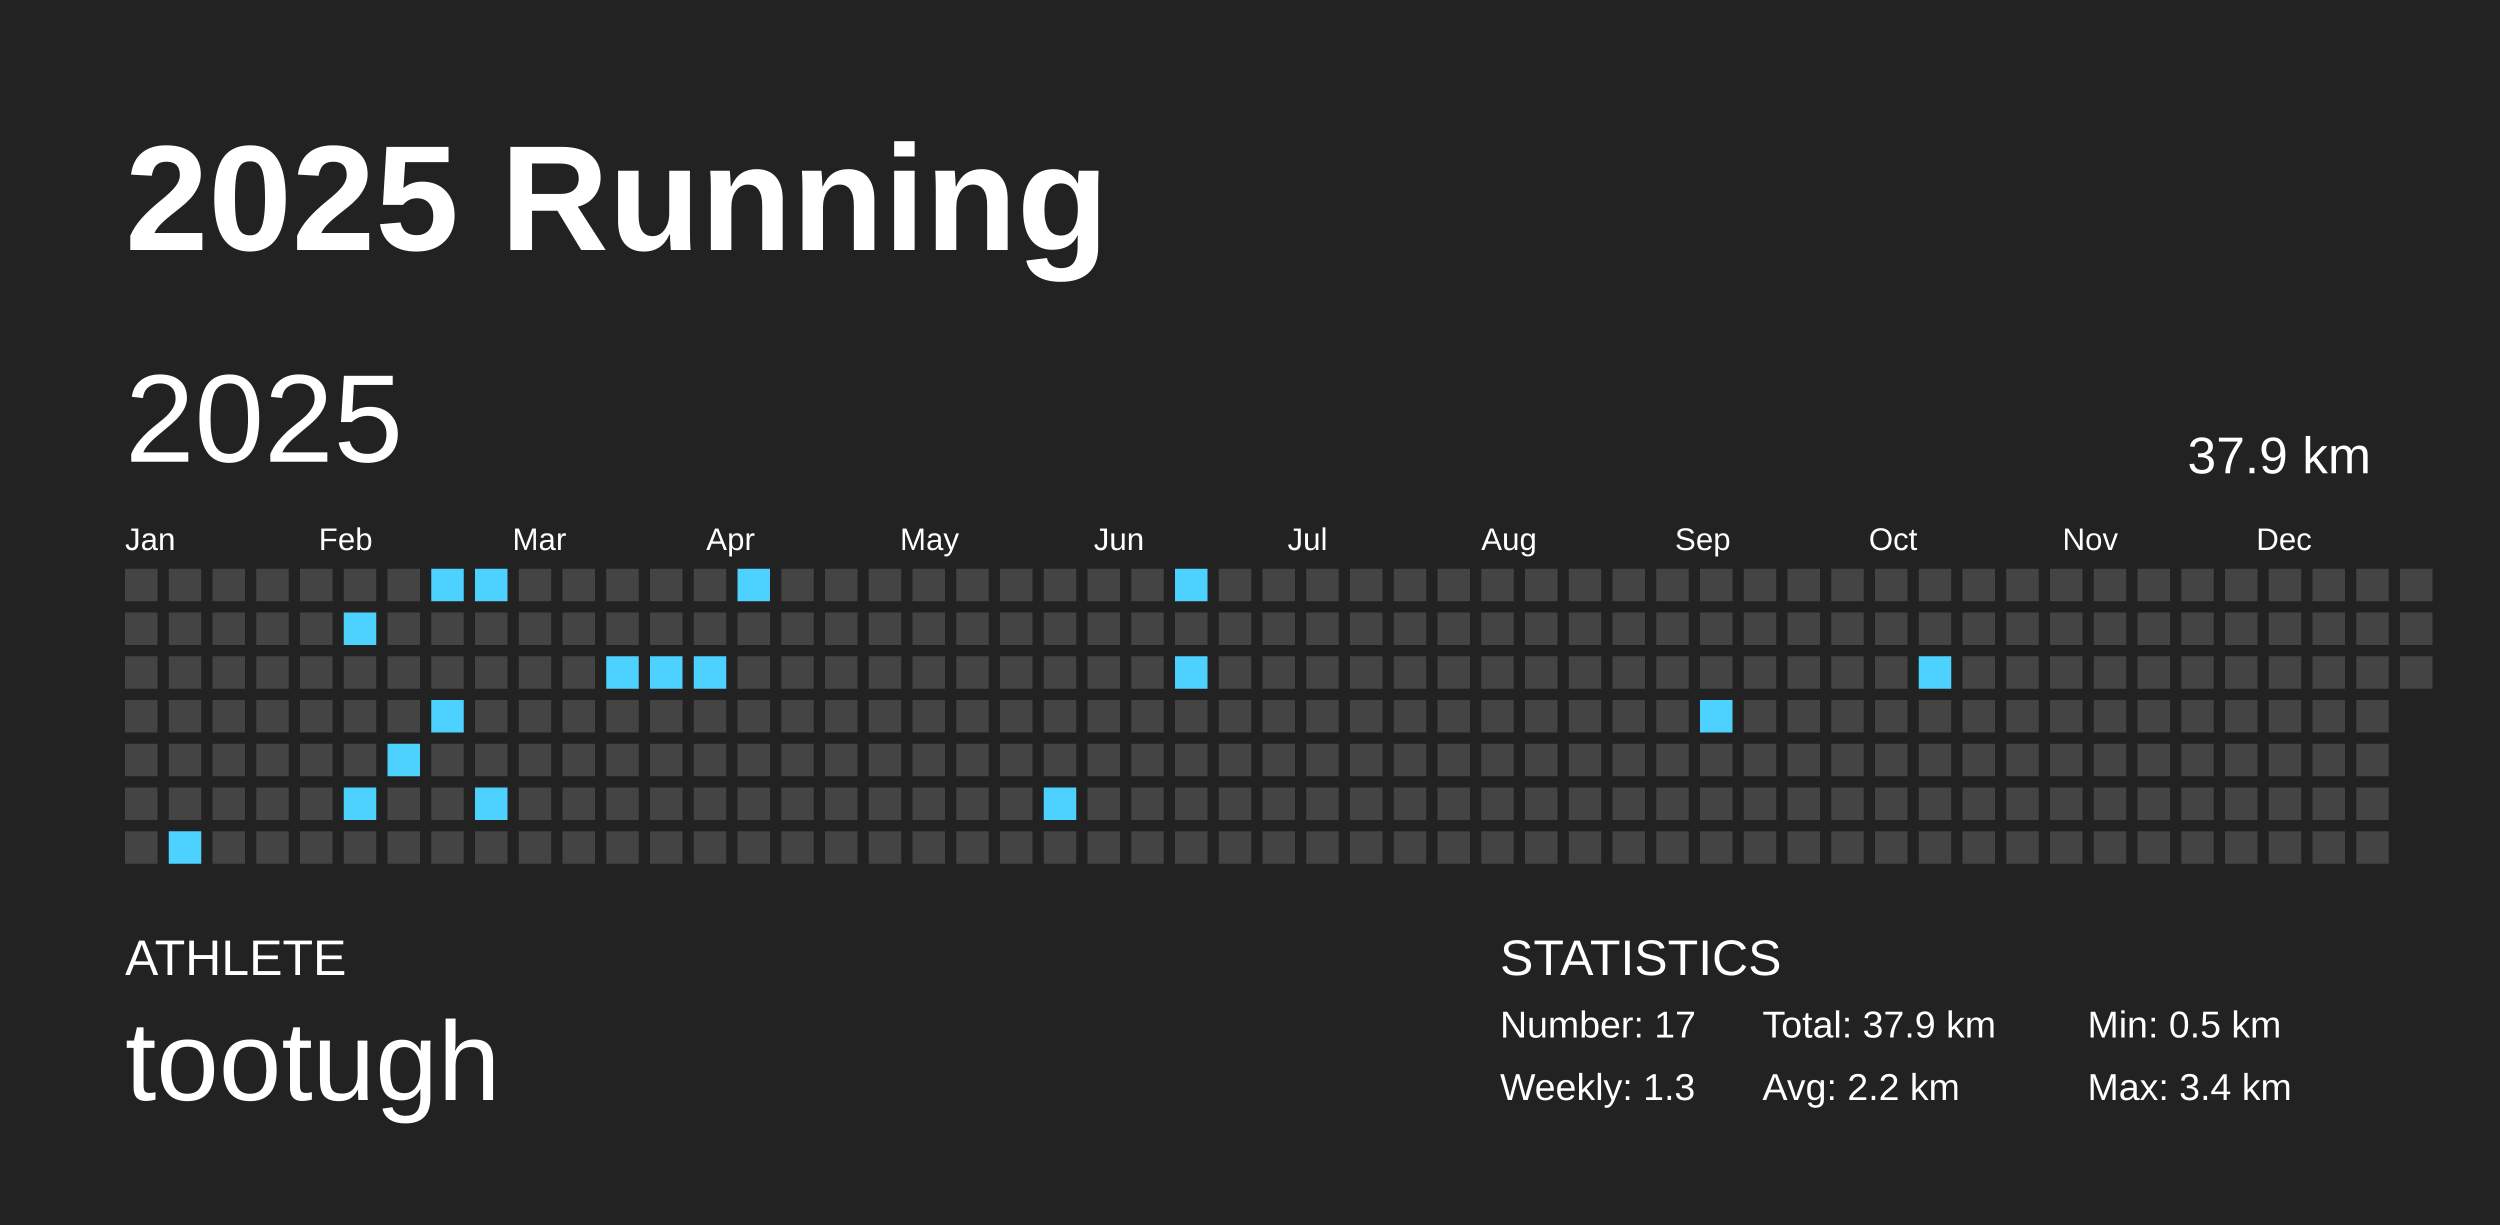
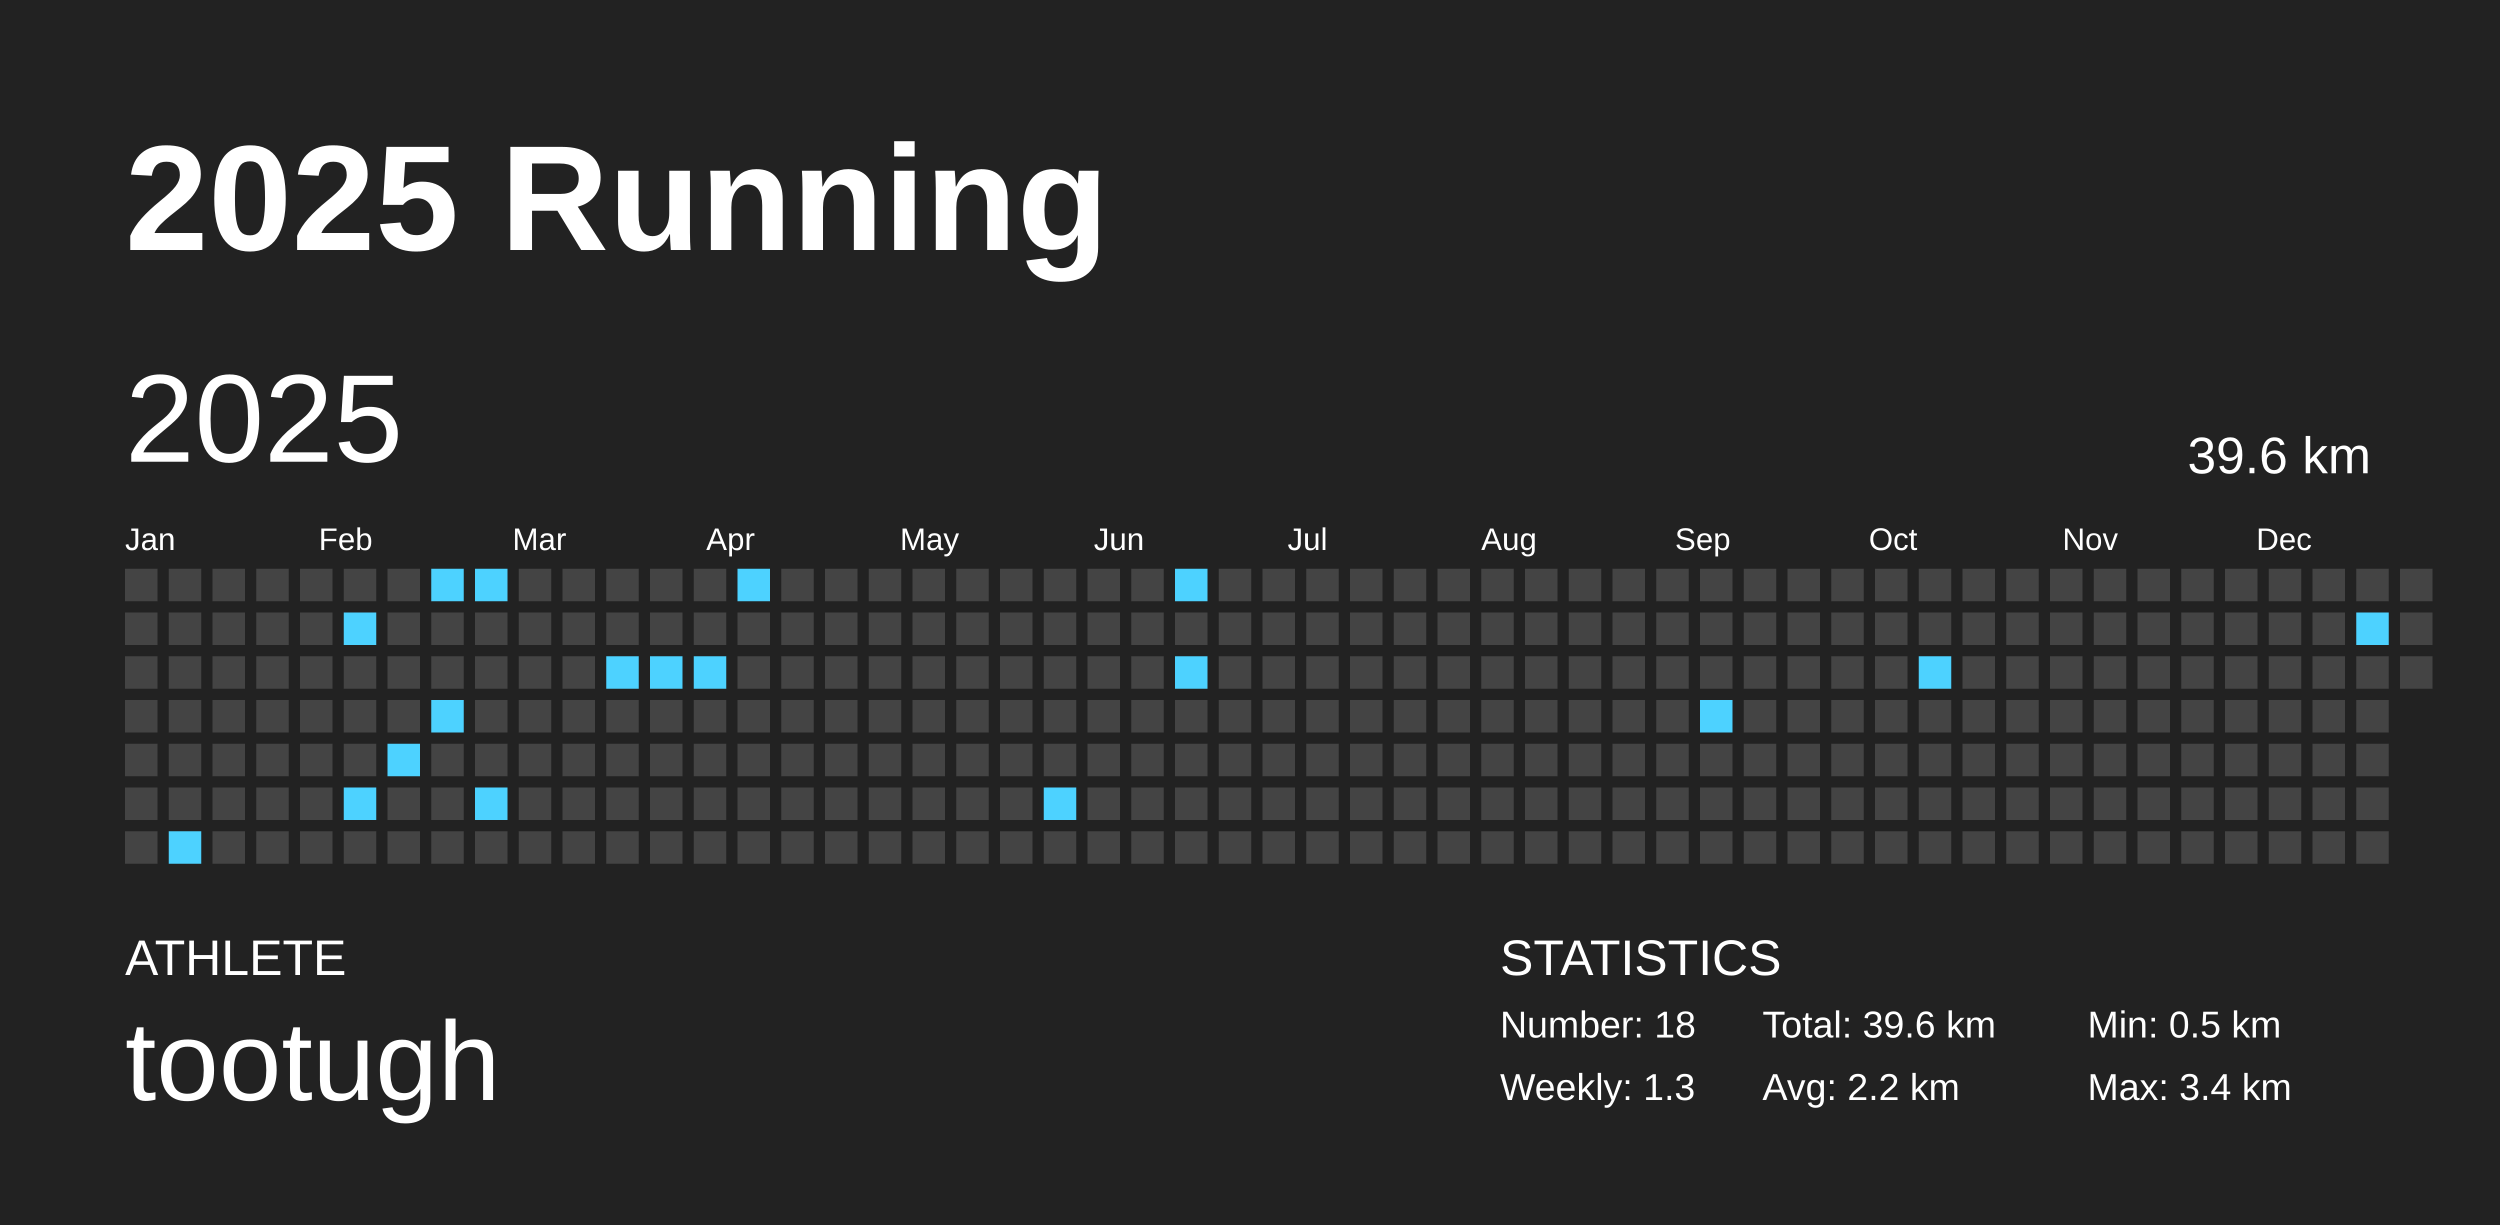
<svg xmlns="http://www.w3.org/2000/svg" baseProfile="full" height="98mm" version="1.1" viewBox="0,0,200,98" width="200mm">
  <defs />
  <rect fill="#222222" height="98" width="200" x="0" y="0" />
  <text fill="#FFFFFF" style="font-size:12px; font-family:Arial; font-weight:bold;" x="10" y="20">2025 Running</text>
  <text fill="#FFFFFF" style="font-size:4px; font-family:Arial" x="10" y="78">ATHLETE</text>
  <text fill="#FFFFFF" style="font-size:9px; font-family:Arial" x="10" y="88">tootugh</text>
  <text fill="#FFFFFF" style="font-size:4px; font-family:Arial" x="120" y="78">STATISTICS</text>
-   <text fill="#FFFFFF" style="font-size:3px; font-family:Arial" x="120" y="83">Number: 17</text>
+   <text fill="#FFFFFF" style="font-size:3px; font-family:Arial" x="120" y="83">Number: 18</text>
  <text fill="#FFFFFF" style="font-size:3px; font-family:Arial" x="120" y="88">Weekly: 1.3</text>
-   <text fill="#FFFFFF" style="font-size:3px; font-family:Arial" x="141" y="83">Total: 37.9 km</text>
+   <text fill="#FFFFFF" style="font-size:3px; font-family:Arial" x="141" y="83">Total: 39.6 km</text>
  <text fill="#FFFFFF" style="font-size:3px; font-family:Arial" x="141" y="88">Avg: 2.2 km</text>
  <text fill="#FFFFFF" style="font-size:3px; font-family:Arial" x="167" y="83">Min: 0.5 km</text>
  <text fill="#FFFFFF" style="font-size:3px; font-family:Arial" x="167" y="88">Max: 3.4 km</text>
  <text dominant-baseline="hanging" fill="#FFFFFF" style="font-size:10.0px; font-family:Arial;" x="10" y="30">2025</text>
-   <text dominant-baseline="hanging" fill="#FFFFFF" style="font-size:4.125px; font-family:Arial;" x="175" y="35">37.9 km</text>
+   <text dominant-baseline="hanging" fill="#FFFFFF" style="font-size:4.125px; font-family:Arial;" x="175" y="35">39.6 km</text>
  <text fill="#FFFFFF" style="font-size:2.5px; font-family:Arial" x="10.0" y="44">Jan</text>
  <text fill="#FFFFFF" style="font-size:2.5px; font-family:Arial" x="25.5" y="44">Feb</text>
  <text fill="#FFFFFF" style="font-size:2.5px; font-family:Arial" x="41.0" y="44">Mar</text>
  <text fill="#FFFFFF" style="font-size:2.5px; font-family:Arial" x="56.5" y="44">Apr</text>
  <text fill="#FFFFFF" style="font-size:2.5px; font-family:Arial" x="72.0" y="44">May</text>
  <text fill="#FFFFFF" style="font-size:2.5px; font-family:Arial" x="87.5" y="44">Jun</text>
  <text fill="#FFFFFF" style="font-size:2.5px; font-family:Arial" x="103.0" y="44">Jul</text>
  <text fill="#FFFFFF" style="font-size:2.5px; font-family:Arial" x="118.5" y="44">Aug</text>
  <text fill="#FFFFFF" style="font-size:2.5px; font-family:Arial" x="134.0" y="44">Sep</text>
  <text fill="#FFFFFF" style="font-size:2.5px; font-family:Arial" x="149.5" y="44">Oct</text>
  <text fill="#FFFFFF" style="font-size:2.5px; font-family:Arial" x="165.0" y="44">Nov</text>
  <text fill="#FFFFFF" style="font-size:2.5px; font-family:Arial" x="180.5" y="44">Dec</text>
  <rect fill="#444444" height="2.6" width="2.6" x="10.0" y="45.5" />
  <rect fill="#444444" height="2.6" width="2.6" x="10.0" y="49.0" />
  <rect fill="#444444" height="2.6" width="2.6" x="10.0" y="52.5" />
  <rect fill="#444444" height="2.6" width="2.6" x="10.0" y="56.0" />
  <rect fill="#444444" height="2.6" width="2.6" x="10.0" y="59.5" />
  <rect fill="#444444" height="2.6" width="2.6" x="10.0" y="63.0" />
  <rect fill="#444444" height="2.6" width="2.6" x="10.0" y="66.5" />
  <rect fill="#444444" height="2.6" width="2.6" x="13.5" y="45.5" />
  <rect fill="#444444" height="2.6" width="2.6" x="13.5" y="49.0" />
  <rect fill="#444444" height="2.6" width="2.6" x="13.5" y="52.5" />
  <rect fill="#444444" height="2.6" width="2.6" x="13.5" y="56.0" />
  <rect fill="#444444" height="2.6" width="2.6" x="13.5" y="59.5" />
  <rect fill="#444444" height="2.6" width="2.6" x="13.5" y="63.0" />
  <rect fill="#4dd2ff" height="2.6" width="2.6" x="13.5" y="66.5" />
  <rect fill="#444444" height="2.6" width="2.6" x="17.0" y="45.5" />
  <rect fill="#444444" height="2.6" width="2.6" x="17.0" y="49.0" />
  <rect fill="#444444" height="2.6" width="2.6" x="17.0" y="52.5" />
  <rect fill="#444444" height="2.6" width="2.6" x="17.0" y="56.0" />
  <rect fill="#444444" height="2.6" width="2.6" x="17.0" y="59.5" />
  <rect fill="#444444" height="2.6" width="2.6" x="17.0" y="63.0" />
  <rect fill="#444444" height="2.6" width="2.6" x="17.0" y="66.5" />
  <rect fill="#444444" height="2.6" width="2.6" x="20.5" y="45.5" />
  <rect fill="#444444" height="2.6" width="2.6" x="20.5" y="49.0" />
  <rect fill="#444444" height="2.6" width="2.6" x="20.5" y="52.5" />
  <rect fill="#444444" height="2.6" width="2.6" x="20.5" y="56.0" />
  <rect fill="#444444" height="2.6" width="2.6" x="20.5" y="59.5" />
  <rect fill="#444444" height="2.6" width="2.6" x="20.5" y="63.0" />
  <rect fill="#444444" height="2.6" width="2.6" x="20.5" y="66.5" />
  <rect fill="#444444" height="2.6" width="2.6" x="24.0" y="45.5" />
  <rect fill="#444444" height="2.6" width="2.6" x="24.0" y="49.0" />
  <rect fill="#444444" height="2.6" width="2.6" x="24.0" y="52.5" />
  <rect fill="#444444" height="2.6" width="2.6" x="24.0" y="56.0" />
  <rect fill="#444444" height="2.6" width="2.6" x="24.0" y="59.5" />
  <rect fill="#444444" height="2.6" width="2.6" x="24.0" y="63.0" />
  <rect fill="#444444" height="2.6" width="2.6" x="24.0" y="66.5" />
  <rect fill="#444444" height="2.6" width="2.6" x="27.5" y="45.5" />
  <rect fill="#4dd2ff" height="2.6" width="2.6" x="27.5" y="49.0" />
  <rect fill="#444444" height="2.6" width="2.6" x="27.5" y="52.5" />
  <rect fill="#444444" height="2.6" width="2.6" x="27.5" y="56.0" />
  <rect fill="#444444" height="2.6" width="2.6" x="27.5" y="59.5" />
  <rect fill="#4dd2ff" height="2.6" width="2.6" x="27.5" y="63.0" />
  <rect fill="#444444" height="2.6" width="2.6" x="27.5" y="66.5" />
  <rect fill="#444444" height="2.6" width="2.6" x="31.0" y="45.5" />
  <rect fill="#444444" height="2.6" width="2.6" x="31.0" y="49.0" />
  <rect fill="#444444" height="2.6" width="2.6" x="31.0" y="52.5" />
  <rect fill="#444444" height="2.6" width="2.6" x="31.0" y="56.0" />
  <rect fill="#4dd2ff" height="2.6" width="2.6" x="31.0" y="59.5" />
  <rect fill="#444444" height="2.6" width="2.6" x="31.0" y="63.0" />
  <rect fill="#444444" height="2.6" width="2.6" x="31.0" y="66.5" />
  <rect fill="#4dd2ff" height="2.6" width="2.6" x="34.5" y="45.5" />
  <rect fill="#444444" height="2.6" width="2.6" x="34.5" y="49.0" />
  <rect fill="#444444" height="2.6" width="2.6" x="34.5" y="52.5" />
  <rect fill="#4dd2ff" height="2.6" width="2.6" x="34.5" y="56.0" />
  <rect fill="#444444" height="2.6" width="2.6" x="34.5" y="59.5" />
  <rect fill="#444444" height="2.6" width="2.6" x="34.5" y="63.0" />
  <rect fill="#444444" height="2.6" width="2.6" x="34.5" y="66.5" />
  <rect fill="#4dd2ff" height="2.6" width="2.6" x="38.0" y="45.5" />
  <rect fill="#444444" height="2.6" width="2.6" x="38.0" y="49.0" />
  <rect fill="#444444" height="2.6" width="2.6" x="38.0" y="52.5" />
  <rect fill="#444444" height="2.6" width="2.6" x="38.0" y="56.0" />
  <rect fill="#444444" height="2.6" width="2.6" x="38.0" y="59.5" />
  <rect fill="#4dd2ff" height="2.6" width="2.6" x="38.0" y="63.0" />
  <rect fill="#444444" height="2.6" width="2.6" x="38.0" y="66.5" />
  <rect fill="#444444" height="2.6" width="2.6" x="41.5" y="45.5" />
  <rect fill="#444444" height="2.6" width="2.6" x="41.5" y="49.0" />
  <rect fill="#444444" height="2.6" width="2.6" x="41.5" y="52.5" />
  <rect fill="#444444" height="2.6" width="2.6" x="41.5" y="56.0" />
  <rect fill="#444444" height="2.6" width="2.6" x="41.5" y="59.5" />
  <rect fill="#444444" height="2.6" width="2.6" x="41.5" y="63.0" />
  <rect fill="#444444" height="2.6" width="2.6" x="41.5" y="66.5" />
  <rect fill="#444444" height="2.6" width="2.6" x="45.0" y="45.5" />
  <rect fill="#444444" height="2.6" width="2.6" x="45.0" y="49.0" />
  <rect fill="#444444" height="2.6" width="2.6" x="45.0" y="52.5" />
  <rect fill="#444444" height="2.6" width="2.6" x="45.0" y="56.0" />
  <rect fill="#444444" height="2.6" width="2.6" x="45.0" y="59.5" />
  <rect fill="#444444" height="2.6" width="2.6" x="45.0" y="63.0" />
  <rect fill="#444444" height="2.6" width="2.6" x="45.0" y="66.5" />
  <rect fill="#444444" height="2.6" width="2.6" x="48.5" y="45.5" />
  <rect fill="#444444" height="2.6" width="2.6" x="48.5" y="49.0" />
  <rect fill="#4dd2ff" height="2.6" width="2.6" x="48.5" y="52.5" />
  <rect fill="#444444" height="2.6" width="2.6" x="48.5" y="56.0" />
  <rect fill="#444444" height="2.6" width="2.6" x="48.5" y="59.5" />
  <rect fill="#444444" height="2.6" width="2.6" x="48.5" y="63.0" />
  <rect fill="#444444" height="2.6" width="2.6" x="48.5" y="66.5" />
  <rect fill="#444444" height="2.6" width="2.6" x="52.0" y="45.5" />
  <rect fill="#444444" height="2.6" width="2.6" x="52.0" y="49.0" />
  <rect fill="#4dd2ff" height="2.6" width="2.6" x="52.0" y="52.5" />
  <rect fill="#444444" height="2.6" width="2.6" x="52.0" y="56.0" />
  <rect fill="#444444" height="2.6" width="2.6" x="52.0" y="59.5" />
  <rect fill="#444444" height="2.6" width="2.6" x="52.0" y="63.0" />
  <rect fill="#444444" height="2.6" width="2.6" x="52.0" y="66.5" />
  <rect fill="#444444" height="2.6" width="2.6" x="55.5" y="45.5" />
  <rect fill="#444444" height="2.6" width="2.6" x="55.5" y="49.0" />
  <rect fill="#4dd2ff" height="2.6" width="2.6" x="55.5" y="52.5" />
  <rect fill="#444444" height="2.6" width="2.6" x="55.5" y="56.0" />
  <rect fill="#444444" height="2.6" width="2.6" x="55.5" y="59.5" />
  <rect fill="#444444" height="2.6" width="2.6" x="55.5" y="63.0" />
  <rect fill="#444444" height="2.6" width="2.6" x="55.5" y="66.5" />
  <rect fill="#4dd2ff" height="2.6" width="2.6" x="59.0" y="45.5" />
  <rect fill="#444444" height="2.6" width="2.6" x="59.0" y="49.0" />
  <rect fill="#444444" height="2.6" width="2.6" x="59.0" y="52.5" />
  <rect fill="#444444" height="2.6" width="2.6" x="59.0" y="56.0" />
  <rect fill="#444444" height="2.6" width="2.6" x="59.0" y="59.5" />
  <rect fill="#444444" height="2.6" width="2.6" x="59.0" y="63.0" />
  <rect fill="#444444" height="2.6" width="2.6" x="59.0" y="66.5" />
  <rect fill="#444444" height="2.6" width="2.6" x="62.5" y="45.5" />
  <rect fill="#444444" height="2.6" width="2.6" x="62.5" y="49.0" />
  <rect fill="#444444" height="2.6" width="2.6" x="62.5" y="52.5" />
  <rect fill="#444444" height="2.6" width="2.6" x="62.5" y="56.0" />
  <rect fill="#444444" height="2.6" width="2.6" x="62.5" y="59.5" />
  <rect fill="#444444" height="2.6" width="2.6" x="62.5" y="63.0" />
  <rect fill="#444444" height="2.6" width="2.6" x="62.5" y="66.5" />
  <rect fill="#444444" height="2.6" width="2.6" x="66.0" y="45.5" />
  <rect fill="#444444" height="2.6" width="2.6" x="66.0" y="49.0" />
  <rect fill="#444444" height="2.6" width="2.6" x="66.0" y="52.5" />
  <rect fill="#444444" height="2.6" width="2.6" x="66.0" y="56.0" />
  <rect fill="#444444" height="2.6" width="2.6" x="66.0" y="59.5" />
  <rect fill="#444444" height="2.6" width="2.6" x="66.0" y="63.0" />
  <rect fill="#444444" height="2.6" width="2.6" x="66.0" y="66.5" />
  <rect fill="#444444" height="2.6" width="2.6" x="69.5" y="45.5" />
  <rect fill="#444444" height="2.6" width="2.6" x="69.5" y="49.0" />
  <rect fill="#444444" height="2.6" width="2.6" x="69.5" y="52.5" />
  <rect fill="#444444" height="2.6" width="2.6" x="69.5" y="56.0" />
  <rect fill="#444444" height="2.6" width="2.6" x="69.5" y="59.5" />
  <rect fill="#444444" height="2.6" width="2.6" x="69.5" y="63.0" />
  <rect fill="#444444" height="2.6" width="2.6" x="69.5" y="66.5" />
  <rect fill="#444444" height="2.6" width="2.6" x="73.0" y="45.5" />
  <rect fill="#444444" height="2.6" width="2.6" x="73.0" y="49.0" />
  <rect fill="#444444" height="2.6" width="2.6" x="73.0" y="52.5" />
  <rect fill="#444444" height="2.6" width="2.6" x="73.0" y="56.0" />
  <rect fill="#444444" height="2.6" width="2.6" x="73.0" y="59.5" />
  <rect fill="#444444" height="2.6" width="2.6" x="73.0" y="63.0" />
  <rect fill="#444444" height="2.6" width="2.6" x="73.0" y="66.5" />
  <rect fill="#444444" height="2.6" width="2.6" x="76.5" y="45.5" />
  <rect fill="#444444" height="2.6" width="2.6" x="76.5" y="49.0" />
  <rect fill="#444444" height="2.6" width="2.6" x="76.5" y="52.5" />
  <rect fill="#444444" height="2.6" width="2.6" x="76.5" y="56.0" />
  <rect fill="#444444" height="2.6" width="2.6" x="76.5" y="59.5" />
  <rect fill="#444444" height="2.6" width="2.6" x="76.5" y="63.0" />
  <rect fill="#444444" height="2.6" width="2.6" x="76.5" y="66.5" />
  <rect fill="#444444" height="2.6" width="2.6" x="80.0" y="45.5" />
  <rect fill="#444444" height="2.6" width="2.6" x="80.0" y="49.0" />
  <rect fill="#444444" height="2.6" width="2.6" x="80.0" y="52.5" />
  <rect fill="#444444" height="2.6" width="2.6" x="80.0" y="56.0" />
  <rect fill="#444444" height="2.6" width="2.6" x="80.0" y="59.5" />
  <rect fill="#444444" height="2.6" width="2.6" x="80.0" y="63.0" />
  <rect fill="#444444" height="2.6" width="2.6" x="80.0" y="66.5" />
  <rect fill="#444444" height="2.6" width="2.6" x="83.5" y="45.5" />
  <rect fill="#444444" height="2.6" width="2.6" x="83.5" y="49.0" />
  <rect fill="#444444" height="2.6" width="2.6" x="83.5" y="52.5" />
  <rect fill="#444444" height="2.6" width="2.6" x="83.5" y="56.0" />
  <rect fill="#444444" height="2.6" width="2.6" x="83.5" y="59.5" />
  <rect fill="#4dd2ff" height="2.6" width="2.6" x="83.5" y="63.0" />
  <rect fill="#444444" height="2.6" width="2.6" x="83.5" y="66.5" />
  <rect fill="#444444" height="2.6" width="2.6" x="87.0" y="45.5" />
  <rect fill="#444444" height="2.6" width="2.6" x="87.0" y="49.0" />
  <rect fill="#444444" height="2.6" width="2.6" x="87.0" y="52.5" />
  <rect fill="#444444" height="2.6" width="2.6" x="87.0" y="56.0" />
  <rect fill="#444444" height="2.6" width="2.6" x="87.0" y="59.5" />
  <rect fill="#444444" height="2.6" width="2.6" x="87.0" y="63.0" />
  <rect fill="#444444" height="2.6" width="2.6" x="87.0" y="66.5" />
  <rect fill="#444444" height="2.6" width="2.6" x="90.5" y="45.5" />
  <rect fill="#444444" height="2.6" width="2.6" x="90.5" y="49.0" />
  <rect fill="#444444" height="2.6" width="2.6" x="90.5" y="52.5" />
  <rect fill="#444444" height="2.6" width="2.6" x="90.5" y="56.0" />
  <rect fill="#444444" height="2.6" width="2.6" x="90.5" y="59.5" />
  <rect fill="#444444" height="2.6" width="2.6" x="90.5" y="63.0" />
  <rect fill="#444444" height="2.6" width="2.6" x="90.5" y="66.5" />
  <rect fill="#4dd2ff" height="2.6" width="2.6" x="94.0" y="45.5" />
  <rect fill="#444444" height="2.6" width="2.6" x="94.0" y="49.0" />
  <rect fill="#4dd2ff" height="2.6" width="2.6" x="94.0" y="52.5" />
  <rect fill="#444444" height="2.6" width="2.6" x="94.0" y="56.0" />
  <rect fill="#444444" height="2.6" width="2.6" x="94.0" y="59.5" />
  <rect fill="#444444" height="2.6" width="2.6" x="94.0" y="63.0" />
  <rect fill="#444444" height="2.6" width="2.6" x="94.0" y="66.5" />
  <rect fill="#444444" height="2.6" width="2.6" x="97.5" y="45.5" />
  <rect fill="#444444" height="2.6" width="2.6" x="97.5" y="49.0" />
  <rect fill="#444444" height="2.6" width="2.6" x="97.5" y="52.5" />
  <rect fill="#444444" height="2.6" width="2.6" x="97.5" y="56.0" />
  <rect fill="#444444" height="2.6" width="2.6" x="97.5" y="59.5" />
  <rect fill="#444444" height="2.6" width="2.6" x="97.5" y="63.0" />
  <rect fill="#444444" height="2.6" width="2.6" x="97.5" y="66.5" />
  <rect fill="#444444" height="2.6" width="2.6" x="101.0" y="45.5" />
  <rect fill="#444444" height="2.6" width="2.6" x="101.0" y="49.0" />
  <rect fill="#444444" height="2.6" width="2.6" x="101.0" y="52.5" />
  <rect fill="#444444" height="2.6" width="2.6" x="101.0" y="56.0" />
  <rect fill="#444444" height="2.6" width="2.6" x="101.0" y="59.5" />
  <rect fill="#444444" height="2.6" width="2.6" x="101.0" y="63.0" />
  <rect fill="#444444" height="2.6" width="2.6" x="101.0" y="66.5" />
  <rect fill="#444444" height="2.6" width="2.6" x="104.5" y="45.5" />
  <rect fill="#444444" height="2.6" width="2.6" x="104.5" y="49.0" />
  <rect fill="#444444" height="2.6" width="2.6" x="104.5" y="52.5" />
  <rect fill="#444444" height="2.6" width="2.6" x="104.5" y="56.0" />
  <rect fill="#444444" height="2.6" width="2.6" x="104.5" y="59.5" />
  <rect fill="#444444" height="2.6" width="2.6" x="104.5" y="63.0" />
  <rect fill="#444444" height="2.6" width="2.6" x="104.5" y="66.5" />
  <rect fill="#444444" height="2.6" width="2.6" x="108.0" y="45.5" />
  <rect fill="#444444" height="2.6" width="2.6" x="108.0" y="49.0" />
  <rect fill="#444444" height="2.6" width="2.6" x="108.0" y="52.5" />
  <rect fill="#444444" height="2.6" width="2.6" x="108.0" y="56.0" />
  <rect fill="#444444" height="2.6" width="2.6" x="108.0" y="59.5" />
  <rect fill="#444444" height="2.6" width="2.6" x="108.0" y="63.0" />
  <rect fill="#444444" height="2.6" width="2.6" x="108.0" y="66.5" />
  <rect fill="#444444" height="2.6" width="2.6" x="111.5" y="45.5" />
  <rect fill="#444444" height="2.6" width="2.6" x="111.5" y="49.0" />
  <rect fill="#444444" height="2.6" width="2.6" x="111.5" y="52.5" />
  <rect fill="#444444" height="2.6" width="2.6" x="111.5" y="56.0" />
  <rect fill="#444444" height="2.6" width="2.6" x="111.5" y="59.5" />
  <rect fill="#444444" height="2.6" width="2.6" x="111.5" y="63.0" />
  <rect fill="#444444" height="2.6" width="2.6" x="111.5" y="66.5" />
  <rect fill="#444444" height="2.6" width="2.6" x="115.0" y="45.5" />
  <rect fill="#444444" height="2.6" width="2.6" x="115.0" y="49.0" />
  <rect fill="#444444" height="2.6" width="2.6" x="115.0" y="52.5" />
  <rect fill="#444444" height="2.6" width="2.6" x="115.0" y="56.0" />
  <rect fill="#444444" height="2.6" width="2.6" x="115.0" y="59.5" />
  <rect fill="#444444" height="2.6" width="2.6" x="115.0" y="63.0" />
  <rect fill="#444444" height="2.6" width="2.6" x="115.0" y="66.5" />
  <rect fill="#444444" height="2.6" width="2.6" x="118.5" y="45.5" />
  <rect fill="#444444" height="2.6" width="2.6" x="118.5" y="49.0" />
  <rect fill="#444444" height="2.6" width="2.6" x="118.5" y="52.5" />
  <rect fill="#444444" height="2.6" width="2.6" x="118.5" y="56.0" />
  <rect fill="#444444" height="2.6" width="2.6" x="118.5" y="59.5" />
  <rect fill="#444444" height="2.6" width="2.6" x="118.5" y="63.0" />
  <rect fill="#444444" height="2.6" width="2.6" x="118.5" y="66.5" />
  <rect fill="#444444" height="2.6" width="2.6" x="122.0" y="45.5" />
  <rect fill="#444444" height="2.6" width="2.6" x="122.0" y="49.0" />
  <rect fill="#444444" height="2.6" width="2.6" x="122.0" y="52.5" />
  <rect fill="#444444" height="2.6" width="2.6" x="122.0" y="56.0" />
  <rect fill="#444444" height="2.6" width="2.6" x="122.0" y="59.5" />
  <rect fill="#444444" height="2.6" width="2.6" x="122.0" y="63.0" />
  <rect fill="#444444" height="2.6" width="2.6" x="122.0" y="66.5" />
  <rect fill="#444444" height="2.6" width="2.6" x="125.5" y="45.5" />
  <rect fill="#444444" height="2.6" width="2.6" x="125.5" y="49.0" />
  <rect fill="#444444" height="2.6" width="2.6" x="125.5" y="52.5" />
  <rect fill="#444444" height="2.6" width="2.6" x="125.5" y="56.0" />
  <rect fill="#444444" height="2.6" width="2.6" x="125.5" y="59.5" />
  <rect fill="#444444" height="2.6" width="2.6" x="125.5" y="63.0" />
  <rect fill="#444444" height="2.6" width="2.6" x="125.5" y="66.5" />
  <rect fill="#444444" height="2.6" width="2.6" x="129.0" y="45.5" />
  <rect fill="#444444" height="2.6" width="2.6" x="129.0" y="49.0" />
  <rect fill="#444444" height="2.6" width="2.6" x="129.0" y="52.5" />
  <rect fill="#444444" height="2.6" width="2.6" x="129.0" y="56.0" />
  <rect fill="#444444" height="2.6" width="2.6" x="129.0" y="59.5" />
  <rect fill="#444444" height="2.6" width="2.6" x="129.0" y="63.0" />
  <rect fill="#444444" height="2.6" width="2.6" x="129.0" y="66.5" />
  <rect fill="#444444" height="2.6" width="2.6" x="132.5" y="45.5" />
  <rect fill="#444444" height="2.6" width="2.6" x="132.5" y="49.0" />
  <rect fill="#444444" height="2.6" width="2.6" x="132.5" y="52.5" />
  <rect fill="#444444" height="2.6" width="2.6" x="132.5" y="56.0" />
  <rect fill="#444444" height="2.6" width="2.6" x="132.5" y="59.5" />
  <rect fill="#444444" height="2.6" width="2.6" x="132.5" y="63.0" />
  <rect fill="#444444" height="2.6" width="2.6" x="132.5" y="66.5" />
  <rect fill="#444444" height="2.6" width="2.6" x="136.0" y="45.5" />
  <rect fill="#444444" height="2.6" width="2.6" x="136.0" y="49.0" />
  <rect fill="#444444" height="2.6" width="2.6" x="136.0" y="52.5" />
  <rect fill="#4dd2ff" height="2.6" width="2.6" x="136.0" y="56.0" />
  <rect fill="#444444" height="2.6" width="2.6" x="136.0" y="59.5" />
  <rect fill="#444444" height="2.6" width="2.6" x="136.0" y="63.0" />
  <rect fill="#444444" height="2.6" width="2.6" x="136.0" y="66.5" />
  <rect fill="#444444" height="2.6" width="2.6" x="139.5" y="45.5" />
  <rect fill="#444444" height="2.6" width="2.6" x="139.5" y="49.0" />
  <rect fill="#444444" height="2.6" width="2.6" x="139.5" y="52.5" />
  <rect fill="#444444" height="2.6" width="2.6" x="139.5" y="56.0" />
  <rect fill="#444444" height="2.6" width="2.6" x="139.5" y="59.5" />
  <rect fill="#444444" height="2.6" width="2.6" x="139.5" y="63.0" />
  <rect fill="#444444" height="2.6" width="2.6" x="139.5" y="66.5" />
  <rect fill="#444444" height="2.6" width="2.6" x="143.0" y="45.5" />
  <rect fill="#444444" height="2.6" width="2.6" x="143.0" y="49.0" />
  <rect fill="#444444" height="2.6" width="2.6" x="143.0" y="52.5" />
  <rect fill="#444444" height="2.6" width="2.6" x="143.0" y="56.0" />
  <rect fill="#444444" height="2.6" width="2.6" x="143.0" y="59.5" />
  <rect fill="#444444" height="2.6" width="2.6" x="143.0" y="63.0" />
  <rect fill="#444444" height="2.6" width="2.6" x="143.0" y="66.5" />
  <rect fill="#444444" height="2.6" width="2.6" x="146.5" y="45.5" />
  <rect fill="#444444" height="2.6" width="2.6" x="146.5" y="49.0" />
  <rect fill="#444444" height="2.6" width="2.6" x="146.5" y="52.5" />
  <rect fill="#444444" height="2.6" width="2.6" x="146.5" y="56.0" />
  <rect fill="#444444" height="2.6" width="2.6" x="146.5" y="59.5" />
  <rect fill="#444444" height="2.6" width="2.6" x="146.5" y="63.0" />
  <rect fill="#444444" height="2.6" width="2.6" x="146.5" y="66.5" />
  <rect fill="#444444" height="2.6" width="2.6" x="150.0" y="45.5" />
  <rect fill="#444444" height="2.6" width="2.6" x="150.0" y="49.0" />
  <rect fill="#444444" height="2.6" width="2.6" x="150.0" y="52.5" />
  <rect fill="#444444" height="2.6" width="2.6" x="150.0" y="56.0" />
  <rect fill="#444444" height="2.6" width="2.6" x="150.0" y="59.5" />
  <rect fill="#444444" height="2.6" width="2.6" x="150.0" y="63.0" />
  <rect fill="#444444" height="2.6" width="2.6" x="150.0" y="66.5" />
  <rect fill="#444444" height="2.6" width="2.6" x="153.5" y="45.5" />
  <rect fill="#444444" height="2.6" width="2.6" x="153.5" y="49.0" />
  <rect fill="#4dd2ff" height="2.6" width="2.6" x="153.5" y="52.5" />
  <rect fill="#444444" height="2.6" width="2.6" x="153.5" y="56.0" />
  <rect fill="#444444" height="2.6" width="2.6" x="153.5" y="59.5" />
  <rect fill="#444444" height="2.6" width="2.6" x="153.5" y="63.0" />
  <rect fill="#444444" height="2.6" width="2.6" x="153.5" y="66.5" />
  <rect fill="#444444" height="2.6" width="2.6" x="157.0" y="45.5" />
  <rect fill="#444444" height="2.6" width="2.6" x="157.0" y="49.0" />
  <rect fill="#444444" height="2.6" width="2.6" x="157.0" y="52.5" />
  <rect fill="#444444" height="2.6" width="2.6" x="157.0" y="56.0" />
  <rect fill="#444444" height="2.6" width="2.6" x="157.0" y="59.5" />
  <rect fill="#444444" height="2.6" width="2.6" x="157.0" y="63.0" />
  <rect fill="#444444" height="2.6" width="2.6" x="157.0" y="66.5" />
  <rect fill="#444444" height="2.6" width="2.6" x="160.5" y="45.5" />
  <rect fill="#444444" height="2.6" width="2.6" x="160.5" y="49.0" />
  <rect fill="#444444" height="2.6" width="2.6" x="160.5" y="52.5" />
  <rect fill="#444444" height="2.6" width="2.6" x="160.5" y="56.0" />
  <rect fill="#444444" height="2.6" width="2.6" x="160.5" y="59.5" />
  <rect fill="#444444" height="2.6" width="2.6" x="160.5" y="63.0" />
  <rect fill="#444444" height="2.6" width="2.6" x="160.5" y="66.5" />
  <rect fill="#444444" height="2.6" width="2.6" x="164.0" y="45.5" />
  <rect fill="#444444" height="2.6" width="2.6" x="164.0" y="49.0" />
  <rect fill="#444444" height="2.6" width="2.6" x="164.0" y="52.5" />
  <rect fill="#444444" height="2.6" width="2.6" x="164.0" y="56.0" />
  <rect fill="#444444" height="2.6" width="2.6" x="164.0" y="59.5" />
  <rect fill="#444444" height="2.6" width="2.6" x="164.0" y="63.0" />
  <rect fill="#444444" height="2.6" width="2.6" x="164.0" y="66.5" />
  <rect fill="#444444" height="2.6" width="2.6" x="167.5" y="45.5" />
  <rect fill="#444444" height="2.6" width="2.6" x="167.5" y="49.0" />
  <rect fill="#444444" height="2.6" width="2.6" x="167.5" y="52.5" />
  <rect fill="#444444" height="2.6" width="2.6" x="167.5" y="56.0" />
  <rect fill="#444444" height="2.6" width="2.6" x="167.5" y="59.5" />
  <rect fill="#444444" height="2.6" width="2.6" x="167.5" y="63.0" />
  <rect fill="#444444" height="2.6" width="2.6" x="167.5" y="66.5" />
  <rect fill="#444444" height="2.6" width="2.6" x="171.0" y="45.5" />
  <rect fill="#444444" height="2.6" width="2.6" x="171.0" y="49.0" />
  <rect fill="#444444" height="2.6" width="2.6" x="171.0" y="52.5" />
  <rect fill="#444444" height="2.6" width="2.6" x="171.0" y="56.0" />
  <rect fill="#444444" height="2.6" width="2.6" x="171.0" y="59.5" />
  <rect fill="#444444" height="2.6" width="2.6" x="171.0" y="63.0" />
  <rect fill="#444444" height="2.6" width="2.6" x="171.0" y="66.5" />
  <rect fill="#444444" height="2.6" width="2.6" x="174.5" y="45.5" />
  <rect fill="#444444" height="2.6" width="2.6" x="174.5" y="49.0" />
  <rect fill="#444444" height="2.6" width="2.6" x="174.5" y="52.5" />
  <rect fill="#444444" height="2.6" width="2.6" x="174.5" y="56.0" />
  <rect fill="#444444" height="2.6" width="2.6" x="174.5" y="59.5" />
  <rect fill="#444444" height="2.6" width="2.6" x="174.5" y="63.0" />
  <rect fill="#444444" height="2.6" width="2.6" x="174.5" y="66.5" />
  <rect fill="#444444" height="2.6" width="2.6" x="178.0" y="45.5" />
  <rect fill="#444444" height="2.6" width="2.6" x="178.0" y="49.0" />
  <rect fill="#444444" height="2.6" width="2.6" x="178.0" y="52.5" />
  <rect fill="#444444" height="2.6" width="2.6" x="178.0" y="56.0" />
  <rect fill="#444444" height="2.6" width="2.6" x="178.0" y="59.5" />
  <rect fill="#444444" height="2.6" width="2.6" x="178.0" y="63.0" />
  <rect fill="#444444" height="2.6" width="2.6" x="178.0" y="66.5" />
  <rect fill="#444444" height="2.6" width="2.6" x="181.5" y="45.5" />
  <rect fill="#444444" height="2.6" width="2.6" x="181.5" y="49.0" />
  <rect fill="#444444" height="2.6" width="2.6" x="181.5" y="52.5" />
  <rect fill="#444444" height="2.6" width="2.6" x="181.5" y="56.0" />
  <rect fill="#444444" height="2.6" width="2.6" x="181.5" y="59.5" />
  <rect fill="#444444" height="2.6" width="2.6" x="181.5" y="63.0" />
  <rect fill="#444444" height="2.6" width="2.6" x="181.5" y="66.5" />
  <rect fill="#444444" height="2.6" width="2.6" x="185.0" y="45.5" />
  <rect fill="#444444" height="2.6" width="2.6" x="185.0" y="49.0" />
  <rect fill="#444444" height="2.6" width="2.6" x="185.0" y="52.5" />
  <rect fill="#444444" height="2.6" width="2.6" x="185.0" y="56.0" />
  <rect fill="#444444" height="2.6" width="2.6" x="185.0" y="59.5" />
  <rect fill="#444444" height="2.6" width="2.6" x="185.0" y="63.0" />
  <rect fill="#444444" height="2.6" width="2.6" x="185.0" y="66.5" />
  <rect fill="#444444" height="2.6" width="2.6" x="188.5" y="45.5" />
-   <rect fill="#444444" height="2.6" width="2.6" x="188.5" y="49.0" />
+   <rect fill="#4dd2ff" height="2.6" width="2.6" x="188.5" y="49.0" />
  <rect fill="#444444" height="2.6" width="2.6" x="188.5" y="52.5" />
  <rect fill="#444444" height="2.6" width="2.6" x="188.5" y="56.0" />
  <rect fill="#444444" height="2.6" width="2.6" x="188.5" y="59.5" />
  <rect fill="#444444" height="2.6" width="2.6" x="188.5" y="63.0" />
  <rect fill="#444444" height="2.6" width="2.6" x="188.5" y="66.5" />
  <rect fill="#444444" height="2.6" width="2.6" x="192.0" y="45.5" />
  <rect fill="#444444" height="2.6" width="2.6" x="192.0" y="49.0" />
  <rect fill="#444444" height="2.6" width="2.6" x="192.0" y="52.5" />
</svg>
